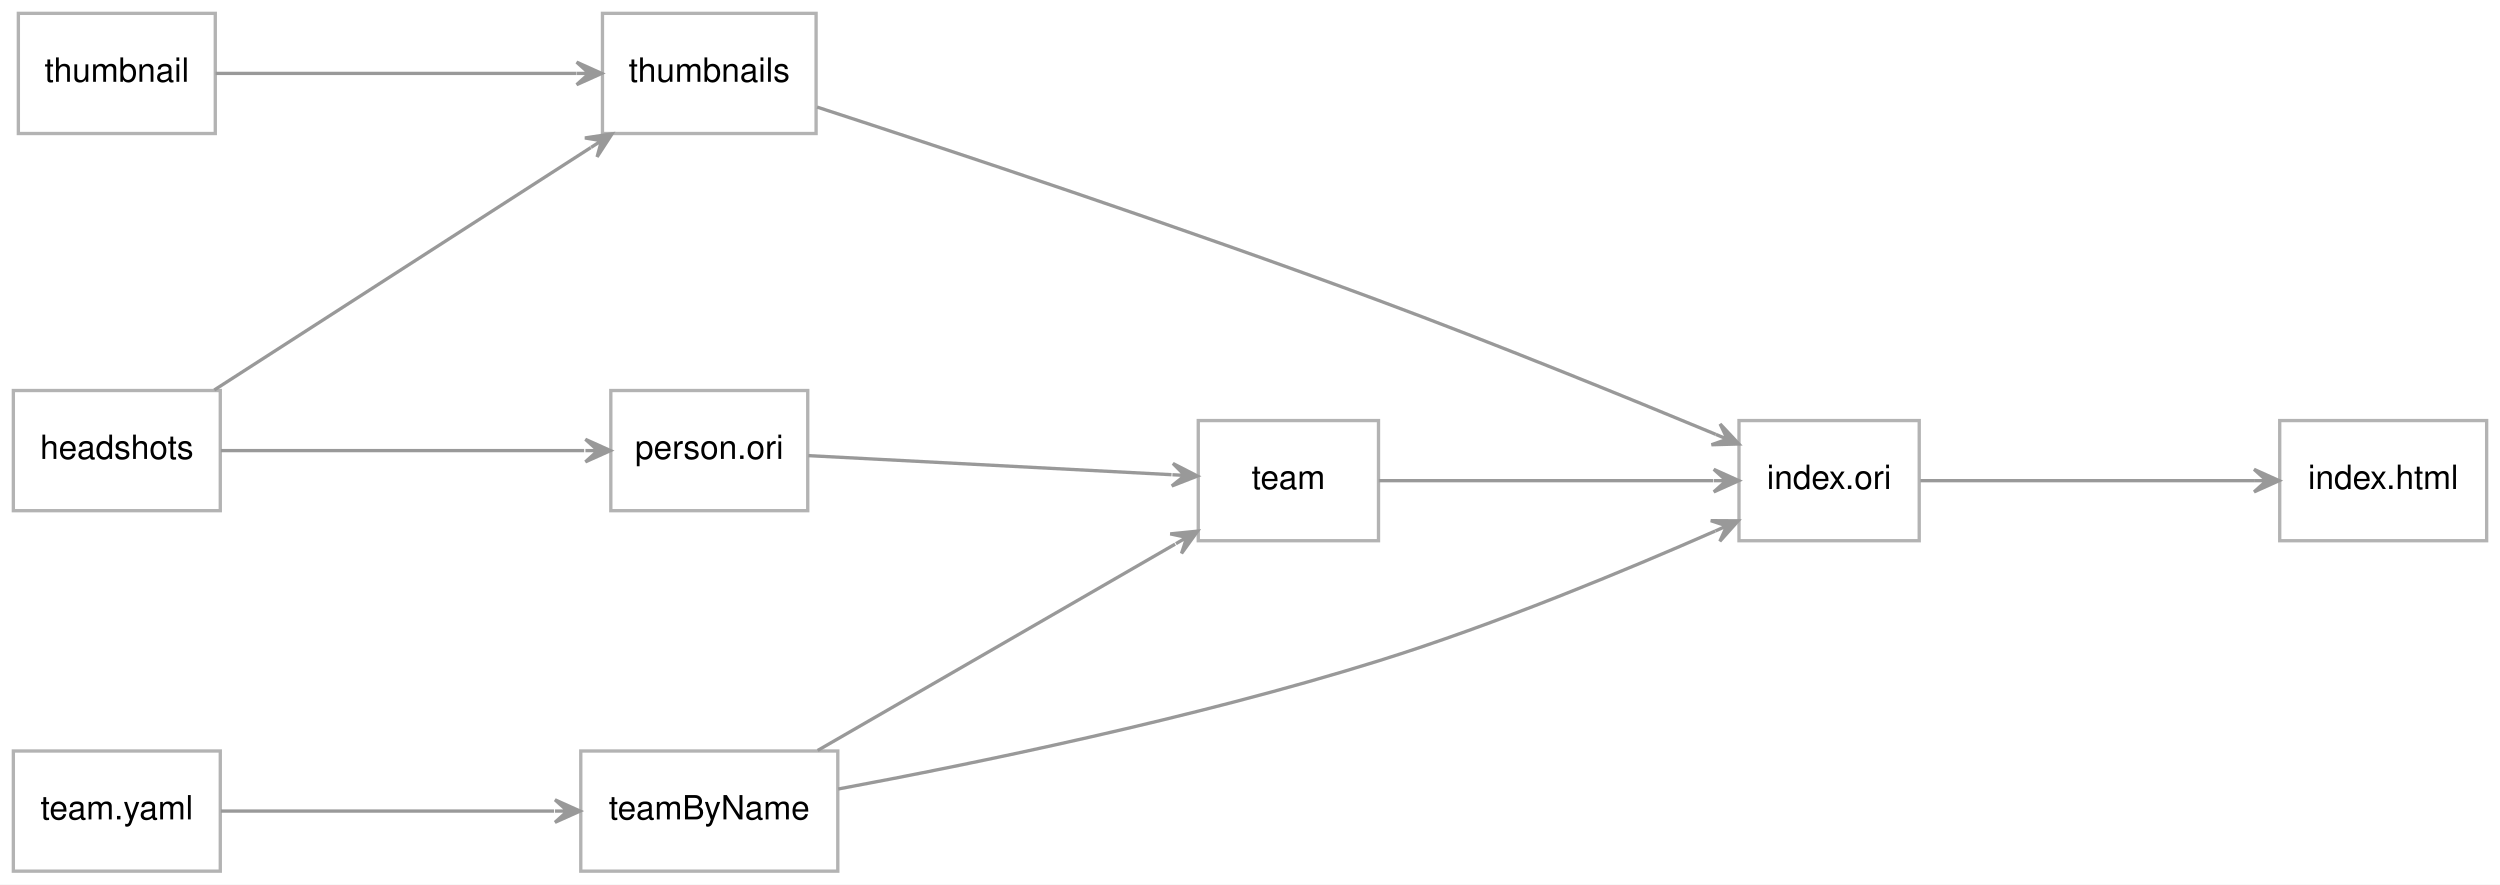
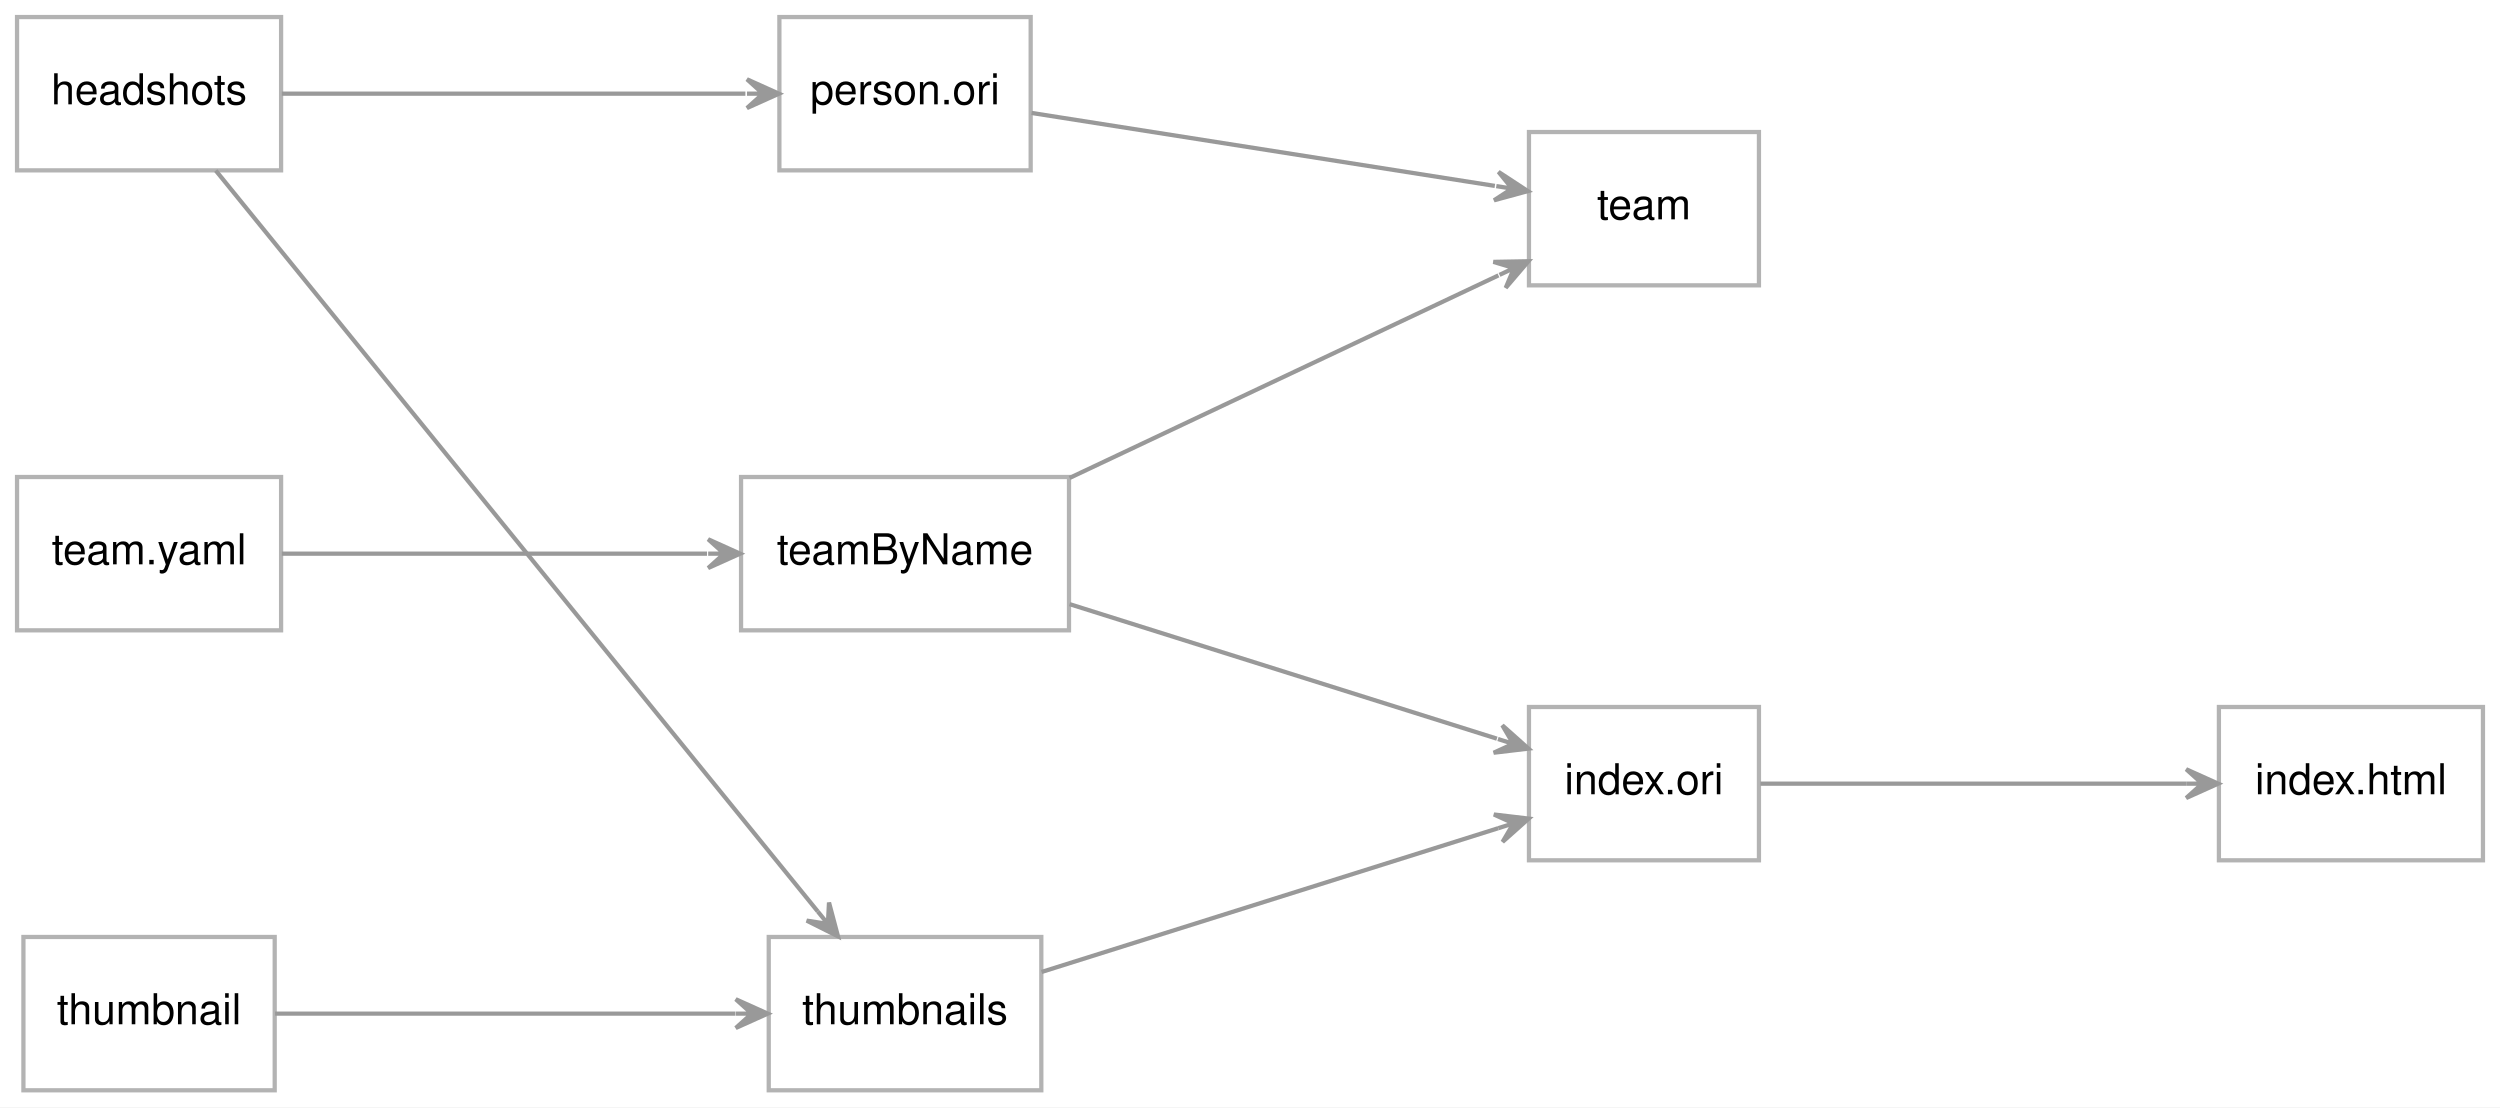
- <svg xmlns="http://www.w3.org/2000/svg" xmlns:xlink="http://www.w3.org/1999/xlink" width="749pt" height="265pt" viewBox="0.00 0.00 749.00 265.00">
-   <g id="graph0" class="graph" transform="scale(1 1) rotate(0) translate(4 261)">
-     <polygon fill="white" stroke="transparent" points="-4,4 -4,-261 745,-261 745,4 -4,4" />
+ <svg xmlns="http://www.w3.org/2000/svg" xmlns:xlink="http://www.w3.org/1999/xlink" width="587pt" height="260pt" viewBox="0.00 0.00 587.00 260.00">
+   <g id="graph0" class="graph" transform="scale(1 1) rotate(0) translate(4 256)">
+     <polygon fill="white" stroke="transparent" points="-4,4 -4,-256 583,-256 583,4 -4,4" />
    <g id="node1" class="node">
      <g id="a_node1">
        <a xlink:href="../headshots" xlink:title="headshots">
-           <polygon fill="white" stroke="#b3b3b3" points="62,-144 0,-144 0,-108 62,-108 62,-144" />
-           <text text-anchor="middle" x="31" y="-123.5" font-family="Helvetica,sans-Serif" font-size="10.00">headshots</text>
+           <polygon fill="white" stroke="#b3b3b3" points="62,-252 0,-252 0,-216 62,-216 62,-252" />
+           <text text-anchor="middle" x="31" y="-231.5" font-family="Helvetica,sans-Serif" font-size="10.00">headshots</text>
        </a>
      </g>
    </g>
    <g id="node4" class="node">
      <g id="a_node4">
        <a xlink:href="../person.ori" xlink:title="person.ori">
-           <polygon fill="white" stroke="#b3b3b3" points="238,-144 179,-144 179,-108 238,-108 238,-144" />
-           <text text-anchor="middle" x="208.5" y="-123.5" font-family="Helvetica,sans-Serif" font-size="10.00">person.ori</text>
+           <polygon fill="white" stroke="#b3b3b3" points="238,-252 179,-252 179,-216 238,-216 238,-252" />
+           <text text-anchor="middle" x="208.5" y="-231.5" font-family="Helvetica,sans-Serif" font-size="10.00">person.ori</text>
        </a>
      </g>
    </g>
    <g id="edge1" class="edge">
-       <path fill="none" stroke="#999999" d="M62.17,-126C92.35,-126 138.79,-126 171.02,-126" />
-       <polygon fill="#999999" stroke="#999999" points="178.89,-126 171.39,-129.38 175.14,-126 171.39,-126 171.39,-126 171.39,-126 175.14,-126 171.39,-122.63 178.89,-126 178.89,-126" />
+       <path fill="none" stroke="#999999" d="M62.17,-234C92.35,-234 138.79,-234 171.02,-234" />
+       <polygon fill="#999999" stroke="#999999" points="178.89,-234 171.39,-237.38 175.14,-234 171.39,-234 171.39,-234 171.39,-234 175.14,-234 171.39,-230.63 178.89,-234 178.89,-234" />
    </g>
    <g id="node9" class="node">
      <g id="a_node9">
        <a xlink:href="../thumbnails" xlink:title="thumbnails">
-           <polygon fill="white" stroke="#b3b3b3" points="240.5,-257 176.5,-257 176.5,-221 240.5,-221 240.5,-257" />
-           <text text-anchor="middle" x="208.5" y="-236.5" font-family="Helvetica,sans-Serif" font-size="10.00">thumbnails</text>
+           <polygon fill="white" stroke="#b3b3b3" points="240.5,-36 176.5,-36 176.5,0 240.5,0 240.5,-36" />
+           <text text-anchor="middle" x="208.5" y="-15.5" font-family="Helvetica,sans-Serif" font-size="10.00">thumbnails</text>
        </a>
      </g>
    </g>
    <g id="edge2" class="edge">
-       <path fill="none" stroke="#999999" d="M60.2,-144.16C90.9,-163.92 140.02,-195.55 173,-216.79" />
-       <polygon fill="#999999" stroke="#999999" points="179.37,-220.89 171.24,-219.67 176.22,-218.86 173.07,-216.83 173.07,-216.83 173.07,-216.83 176.22,-218.86 174.89,-213.99 179.37,-220.89 179.37,-220.89" />
+       <path fill="none" stroke="#999999" d="M46.66,-215.96C78.21,-177.12 152.56,-85.62 188.02,-41.98" />
+       <polygon fill="#999999" stroke="#999999" points="192.76,-36.15 190.65,-44.09 190.39,-39.06 188.03,-41.97 188.03,-41.97 188.03,-41.97 190.39,-39.06 185.41,-39.84 192.76,-36.15 192.76,-36.15" />
    </g>
    <g id="node2" class="node">
      <g id="a_node2">
        <a xlink:href="../index.html" xlink:title="index.html">
-           <polygon fill="white" stroke="#b3b3b3" points="741,-135 679,-135 679,-99 741,-99 741,-135" />
-           <text text-anchor="middle" x="710" y="-114.5" font-family="Helvetica,sans-Serif" font-size="10.00">index.html</text>
+           <polygon fill="white" stroke="#b3b3b3" points="579,-90 517,-90 517,-54 579,-54 579,-90" />
+           <text text-anchor="middle" x="548" y="-69.5" font-family="Helvetica,sans-Serif" font-size="10.00">index.html</text>
        </a>
      </g>
    </g>
    <g id="node3" class="node">
      <g id="a_node3">
        <a xlink:href="../index.ori" xlink:title="index.ori">
-           <polygon fill="white" stroke="#b3b3b3" points="571,-135 517,-135 517,-99 571,-99 571,-135" />
-           <text text-anchor="middle" x="544" y="-114.5" font-family="Helvetica,sans-Serif" font-size="10.00">index.ori</text>
+           <polygon fill="white" stroke="#b3b3b3" points="409,-90 355,-90 355,-54 409,-54 409,-90" />
+           <text text-anchor="middle" x="382" y="-69.5" font-family="Helvetica,sans-Serif" font-size="10.00">index.ori</text>
        </a>
      </g>
    </g>
    <g id="edge3" class="edge">
-       <path fill="none" stroke="#999999" d="M571.35,-117C598.39,-117 640.73,-117 671.31,-117" />
-       <polygon fill="#999999" stroke="#999999" points="678.82,-117 671.32,-120.38 675.07,-117 671.32,-117 671.32,-117 671.32,-117 675.07,-117 671.32,-113.63 678.82,-117 678.82,-117" />
+       <path fill="none" stroke="#999999" d="M409.35,-72C436.39,-72 478.73,-72 509.31,-72" />
+       <polygon fill="#999999" stroke="#999999" points="516.82,-72 509.32,-75.38 513.07,-72 509.32,-72 509.32,-72 509.32,-72 513.07,-72 509.32,-68.63 516.82,-72 516.82,-72" />
    </g>
    <g id="node5" class="node">
      <g id="a_node5">
        <a xlink:href="../team" xlink:title="team">
-           <polygon fill="white" stroke="#b3b3b3" points="409,-135 355,-135 355,-99 409,-99 409,-135" />
-           <text text-anchor="middle" x="382" y="-114.5" font-family="Helvetica,sans-Serif" font-size="10.00">team</text>
+           <polygon fill="white" stroke="#b3b3b3" points="409,-225 355,-225 355,-189 409,-189 409,-225" />
+           <text text-anchor="middle" x="382" y="-204.5" font-family="Helvetica,sans-Serif" font-size="10.00">team</text>
        </a>
      </g>
    </g>
    <g id="edge4" class="edge">
-       <path fill="none" stroke="#999999" d="M238.21,-124.49C268.18,-122.92 315.18,-120.45 346.99,-118.78" />
-       <polygon fill="#999999" stroke="#999999" points="354.74,-118.38 347.42,-122.14 350.99,-118.57 347.25,-118.77 347.25,-118.77 347.25,-118.77 350.99,-118.57 347.07,-115.4 354.74,-118.38 354.74,-118.38" />
-     </g>
-     <g id="edge5" class="edge">
-       <path fill="none" stroke="#999999" d="M409.06,-117C436.38,-117 479.39,-117 509.27,-117" />
-       <polygon fill="#999999" stroke="#999999" points="516.95,-117 509.45,-120.38 513.2,-117 509.45,-117 509.45,-117 509.45,-117 513.2,-117 509.45,-113.63 516.95,-117 516.95,-117" />
+       <path fill="none" stroke="#999999" d="M238.21,-229.48C268.18,-224.76 315.18,-217.36 346.99,-212.35" />
+       <polygon fill="#999999" stroke="#999999" points="354.74,-211.13 347.85,-215.64 351.03,-211.72 347.33,-212.3 347.33,-212.3 347.33,-212.3 351.03,-211.72 346.8,-208.97 354.74,-211.13 354.74,-211.13" />
    </g>
    <g id="node6" class="node">
      <g id="a_node6">
        <a xlink:href="../team.yaml" xlink:title="team.yaml">
-           <polygon fill="white" stroke="#b3b3b3" points="62,-36 0,-36 0,0 62,0 62,-36" />
-           <text text-anchor="middle" x="31" y="-15.5" font-family="Helvetica,sans-Serif" font-size="10.00">team.yaml</text>
+           <polygon fill="white" stroke="#b3b3b3" points="62,-144 0,-144 0,-108 62,-108 62,-144" />
+           <text text-anchor="middle" x="31" y="-123.5" font-family="Helvetica,sans-Serif" font-size="10.00">team.yaml</text>
        </a>
      </g>
    </g>
    <g id="node7" class="node">
      <g id="a_node7">
        <a xlink:href="../teamByName" xlink:title="teamByName">
-           <polygon fill="white" stroke="#b3b3b3" points="247,-36 170,-36 170,0 247,0 247,-36" />
-           <text text-anchor="middle" x="208.5" y="-15.5" font-family="Helvetica,sans-Serif" font-size="10.00">teamByName</text>
+           <polygon fill="white" stroke="#b3b3b3" points="247,-144 170,-144 170,-108 247,-108 247,-144" />
+           <text text-anchor="middle" x="208.5" y="-123.5" font-family="Helvetica,sans-Serif" font-size="10.00">teamByName</text>
        </a>
      </g>
    </g>
+     <g id="edge5" class="edge">
+       <path fill="none" stroke="#999999" d="M62.17,-126C89.64,-126 130.58,-126 162.01,-126" />
+       <polygon fill="#999999" stroke="#999999" points="169.78,-126 162.28,-129.38 166.03,-126 162.28,-126 162.28,-126 162.28,-126 166.03,-126 162.28,-122.63 169.78,-126 169.78,-126" />
+     </g>
    <g id="edge6" class="edge">
-       <path fill="none" stroke="#999999" d="M62.17,-18C89.64,-18 130.58,-18 162.01,-18" />
-       <polygon fill="#999999" stroke="#999999" points="169.78,-18 162.28,-21.38 166.03,-18 162.28,-18 162.28,-18 162.28,-18 166.03,-18 162.28,-14.63 169.78,-18 169.78,-18" />
+       <path fill="none" stroke="#999999" d="M247.14,-114.15C277.1,-104.72 318.64,-91.63 347.47,-82.56" />
+       <polygon fill="#999999" stroke="#999999" points="354.88,-80.23 348.74,-85.7 351.3,-81.35 347.72,-82.48 347.72,-82.48 347.72,-82.48 351.3,-81.35 346.71,-79.26 354.88,-80.23 354.88,-80.23" />
    </g>
    <g id="edge7" class="edge">
-       <path fill="none" stroke="#999999" d="M247.11,-24.61C287.58,-32.15 353.58,-45.71 409,-63 444.17,-73.97 483.09,-90.13 509.88,-101.91" />
-       <polygon fill="#999999" stroke="#999999" points="516.76,-104.96 508.54,-105.01 513.33,-103.44 509.91,-101.92 509.91,-101.92 509.91,-101.92 513.33,-103.44 511.27,-98.83 516.76,-104.96 516.76,-104.96" />
-     </g>
-     <g id="edge8" class="edge">
-       <path fill="none" stroke="#999999" d="M240.96,-36.16C271.34,-53.7 317.18,-80.16 348.06,-97.98" />
-       <polygon fill="#999999" stroke="#999999" points="354.8,-101.87 346.61,-101.05 351.55,-100 348.3,-98.12 348.3,-98.12 348.3,-98.12 351.55,-100 349.99,-95.2 354.8,-101.87 354.8,-101.87" />
+       <path fill="none" stroke="#999999" d="M247.14,-143.78C277.22,-157.99 319,-177.71 347.84,-191.34" />
+       <polygon fill="#999999" stroke="#999999" points="354.88,-194.66 346.65,-194.51 351.49,-193.06 348.09,-191.46 348.09,-191.46 348.09,-191.46 351.49,-193.06 349.54,-188.41 354.88,-194.66 354.88,-194.66" />
    </g>
    <g id="node8" class="node">
      <g id="a_node8">
        <a xlink:href="../thumbnail" xlink:title="thumbnail">
-           <polygon fill="white" stroke="#b3b3b3" points="60.5,-257 1.5,-257 1.5,-221 60.5,-221 60.5,-257" />
-           <text text-anchor="middle" x="31" y="-236.5" font-family="Helvetica,sans-Serif" font-size="10.00">thumbnail</text>
+           <polygon fill="white" stroke="#b3b3b3" points="60.5,-36 1.5,-36 1.5,0 60.5,0 60.5,-36" />
+           <text text-anchor="middle" x="31" y="-15.5" font-family="Helvetica,sans-Serif" font-size="10.00">thumbnail</text>
        </a>
      </g>
    </g>
+     <g id="edge8" class="edge">
+       <path fill="none" stroke="#999999" d="M60.59,-18C89.99,-18 135.98,-18 168.67,-18" />
+       <polygon fill="#999999" stroke="#999999" points="176.26,-18 168.76,-21.38 172.51,-18 168.76,-18 168.76,-18 168.76,-18 172.51,-18 168.76,-14.63 176.26,-18 176.26,-18" />
+     </g>
    <g id="edge9" class="edge">
-       <path fill="none" stroke="#999999" d="M60.59,-239C89.99,-239 135.98,-239 168.67,-239" />
-       <polygon fill="#999999" stroke="#999999" points="176.26,-239 168.76,-242.38 172.51,-239 168.76,-239 168.76,-239 168.76,-239 172.51,-239 168.76,-235.63 176.26,-239 176.26,-239" />
-     </g>
-     <g id="edge10" class="edge">
-       <path fill="none" stroke="#999999" d="M240.79,-228.92C280.23,-216.08 350,-192.92 409,-171 443.75,-158.09 483.04,-142.09 510.04,-130.87" />
-       <polygon fill="#999999" stroke="#999999" points="516.97,-127.98 511.35,-133.98 513.51,-129.42 510.05,-130.86 510.05,-130.86 510.05,-130.86 513.51,-129.42 508.75,-127.75 516.97,-127.98 516.97,-127.98" />
+       <path fill="none" stroke="#999999" d="M240.56,-27.78C270.85,-37.32 316.78,-51.78 347.79,-61.54" />
+       <polygon fill="#999999" stroke="#999999" points="354.94,-63.79 346.77,-64.76 351.36,-62.67 347.79,-61.54 347.79,-61.54 347.79,-61.54 351.36,-62.67 348.8,-58.32 354.94,-63.79 354.94,-63.79" />
    </g>
  </g>
</svg>
